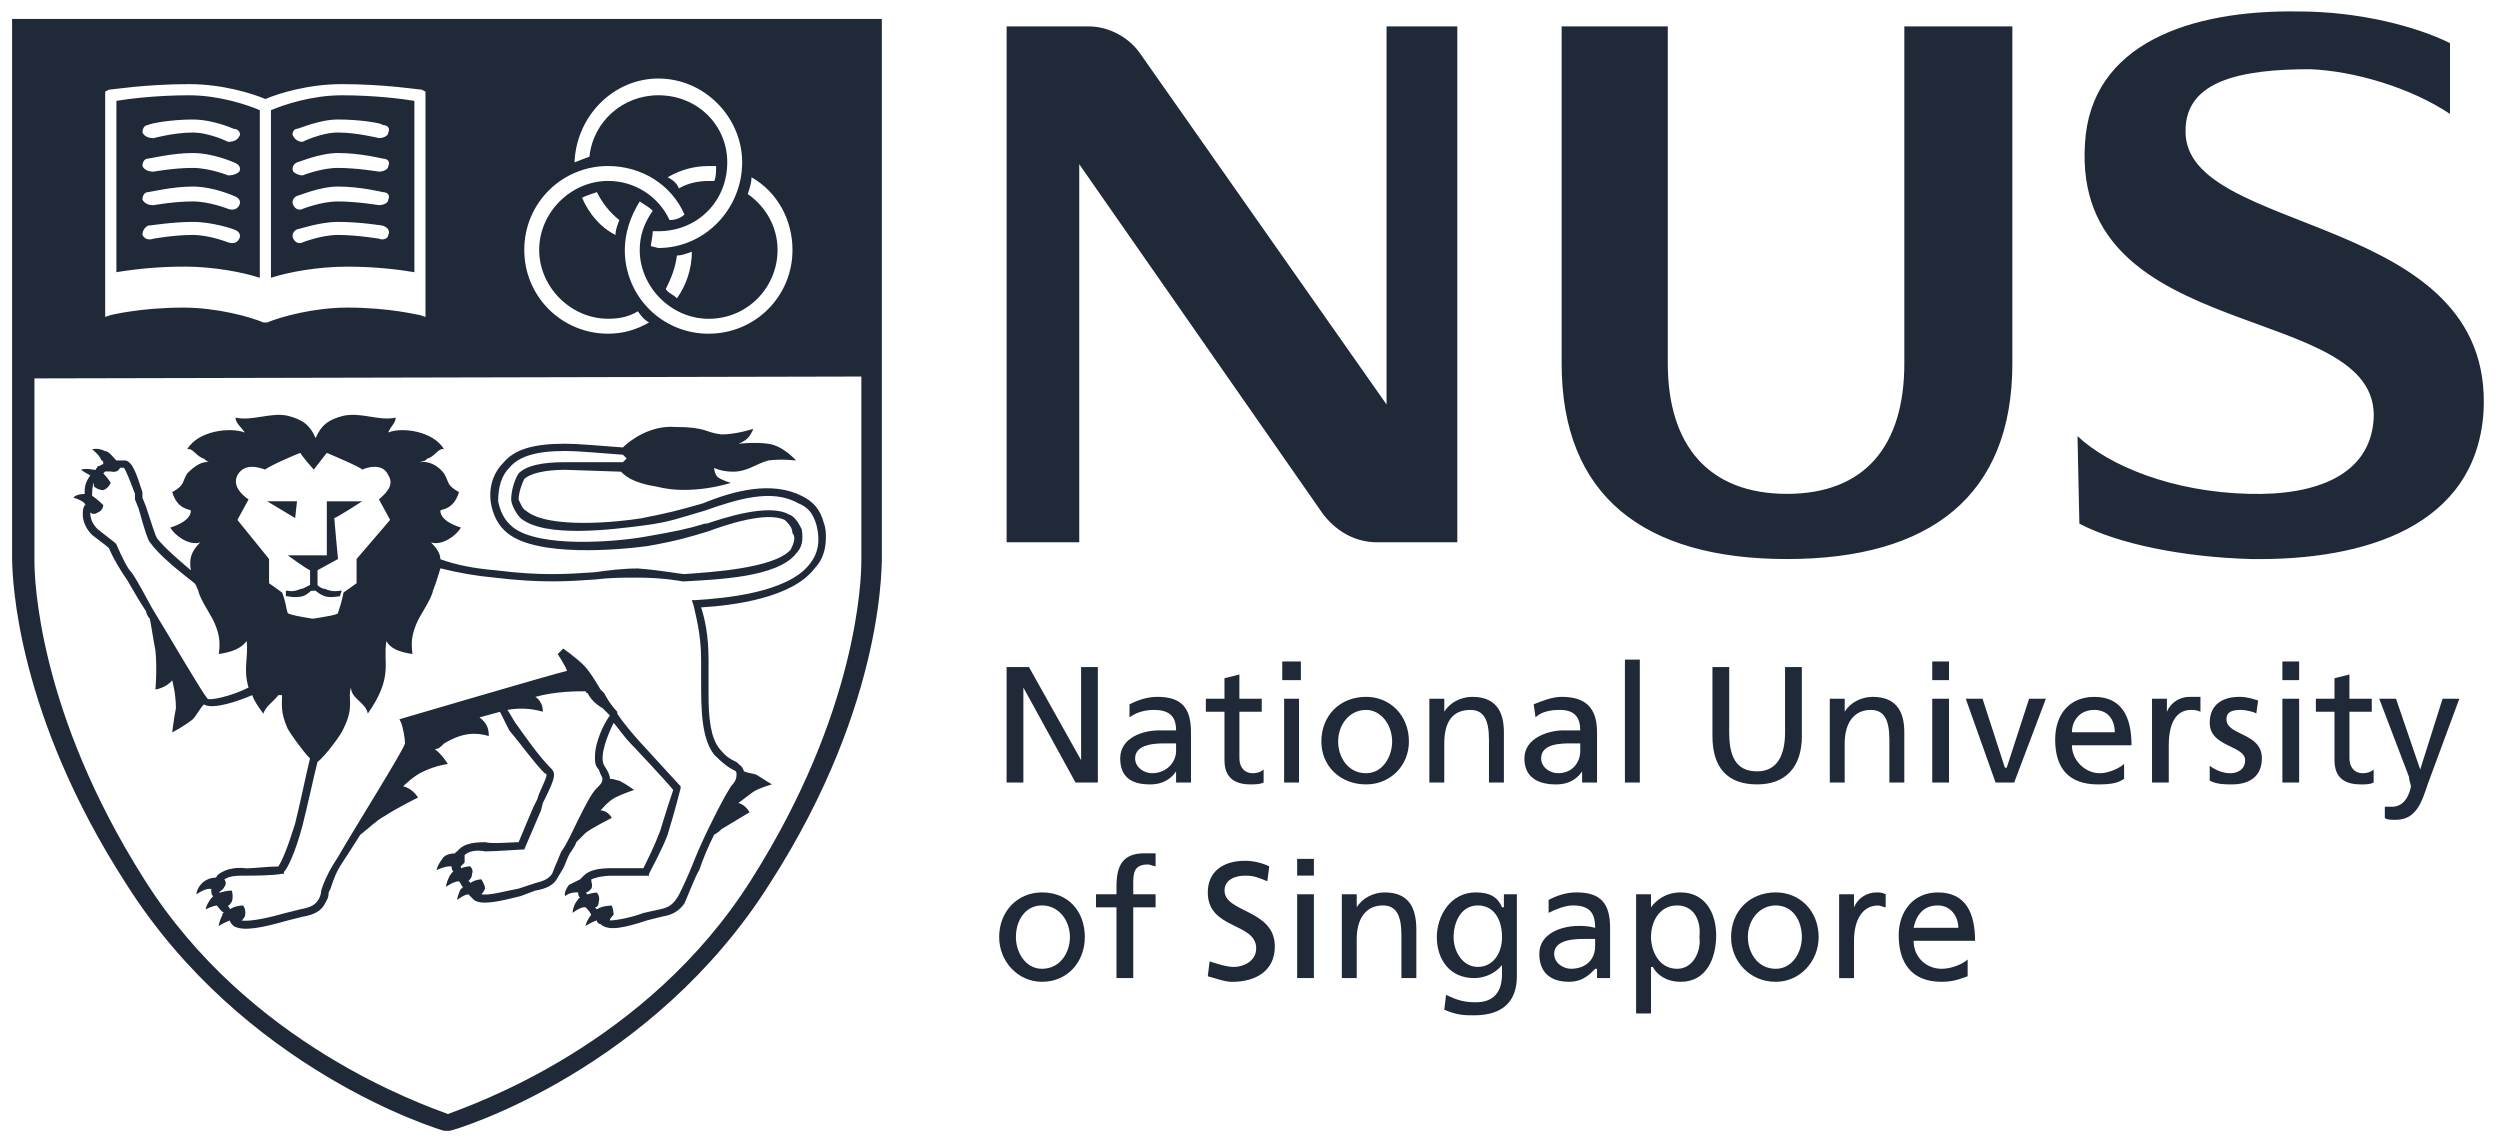
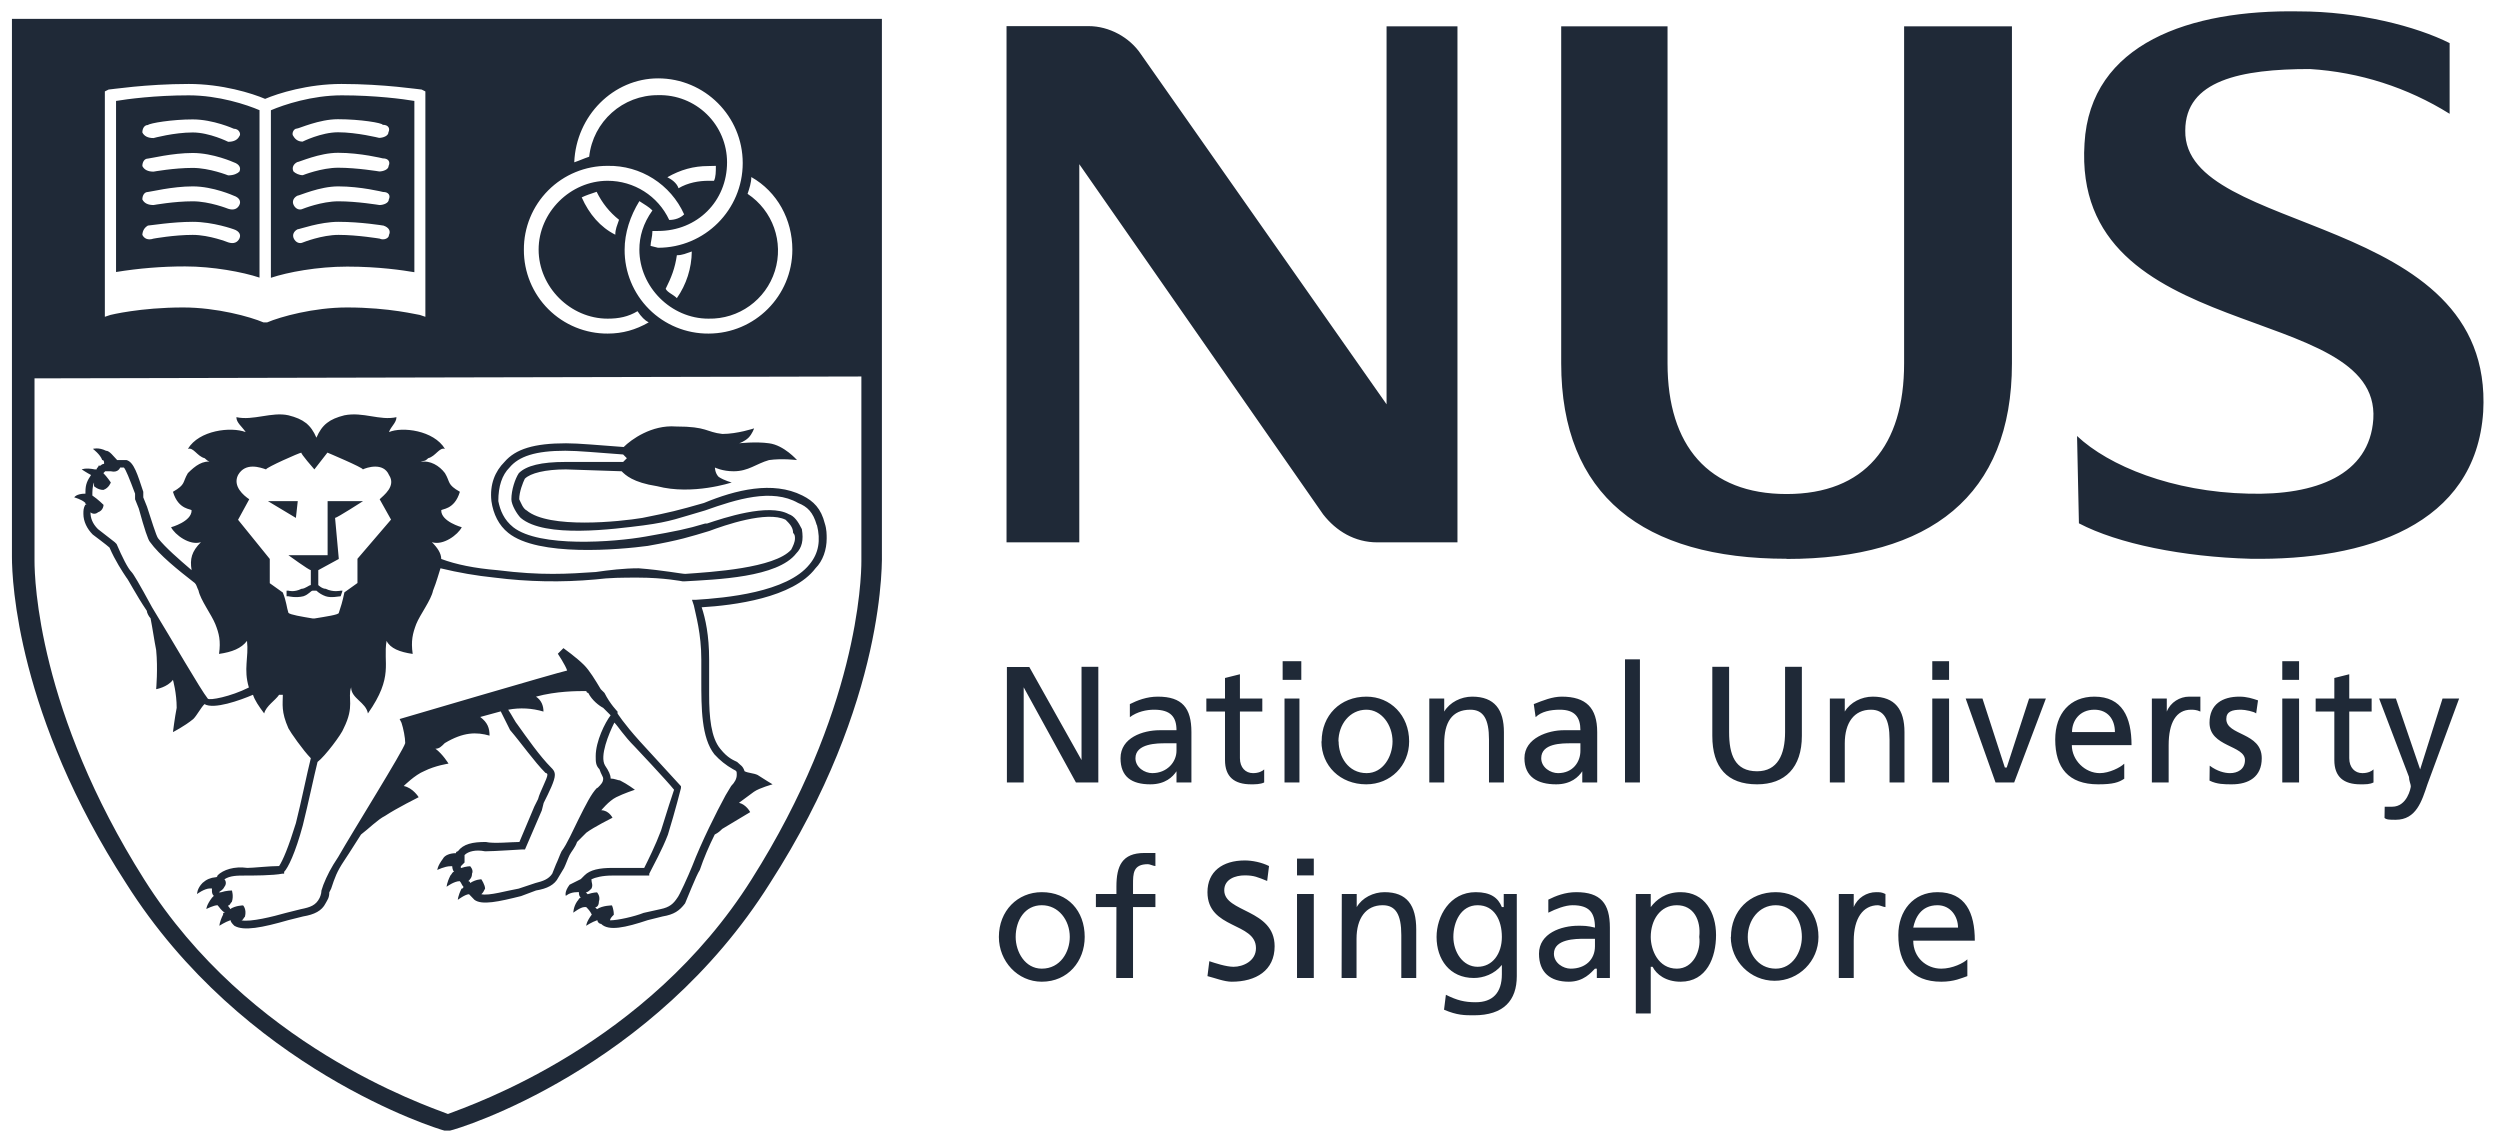
- <svg xmlns="http://www.w3.org/2000/svg" height="61" viewBox="0 0 134 61" width="134">
-   <path d="m402.846 449.783v10.182.1c0 .998.199 8.085 5.889 17.07 5.591 8.886 14.974 12.079 16.272 12.578 1.297-.5 10.68-3.693 16.271-12.578 5.69-8.985 5.89-16.072 5.89-17.07v-10.082.199l-44.323.1zm45.42 9.782c0 .299.299 7.987-5.989 17.77-6.29 9.982-16.671 13.176-17.17 13.276h-.299c-.4-.1-10.781-3.295-17.07-13.276-5.79-8.985-6.09-16.172-6.09-17.471v-28.85h46.619zm-24.657-24.757c-.1 0-1.996-.299-4.292-.299-1.797 0-3.394.499-4.093.799-.699-.299-2.296-.799-4.093-.799-2.296 0-4.193.299-4.293.299l-.2.1v12.079l.299-.1s1.597-.4 3.893-.4c1.797 0 3.594.499 4.292.798h.2c.699-.299 2.496-.798 4.292-.798 2.296 0 3.794.4 3.893.4l.299.1v-12.079zm13.677 8.884c-.1.699-.3 1.198-.599 1.797.1.2.399.299.599.499.516-.73.795-1.602.799-2.496-.3.1-.5.2-.799.2zm-.999-9.483c-2.396 0-4.392 1.996-4.493 4.491.299-.1.5-.2.799-.299.2-1.897 1.796-3.295 3.694-3.295 2.096 0 3.694 1.598 3.694 3.594 0 2.096-1.597 3.694-3.694 3.694h-.299c0 .3-.1.599-.1.799l.4.1c2.495 0 4.492-2.096 4.492-4.592 0-2.396-1.996-4.492-4.492-4.492zm2.696 4.692c-.798 0-1.498.199-2.195.599.199.1.499.299.599.599.499-.299 1.098-.399 1.597-.399h.299c.1-.201.1-.5.1-.799zm-5.39 8.984c.798 0 1.498-.2 2.197-.601-.2-.099-.4-.299-.599-.599-.499.3-.999.4-1.597.4-1.997 0-3.694-1.697-3.694-3.694 0-1.996 1.697-3.693 3.694-3.693 1.413-.004 2.699.815 3.294 2.096.3 0 .599-.1.799-.299-.7-1.597-2.296-2.595-4.093-2.595-1.193-.005-2.338.467-3.182 1.31-.843.843-1.315 1.989-1.31 3.182-.005 1.193.467 2.338 1.31 3.182.843.844 1.989 1.315 3.182 1.311zm-.599-7.587c-.299.1-.599.2-.799.3.4.898.998 1.597 1.797 1.996 0-.3.1-.5.2-.799-.504-.405-.913-.916-1.198-1.497zm5.99 7.587c1.193.005 2.339-.467 3.182-1.31s1.316-1.989 1.311-3.182c0-1.597-.799-3.094-2.197-3.893 0 .299-.1.599-.2.899.998.7 1.597 1.797 1.597 2.995 0 1.997-1.597 3.694-3.694 3.694-1.997 0-3.694-1.697-3.694-3.694 0-.699.2-1.398.699-2.096-.2-.2-.4-.299-.699-.499-.5.799-.799 1.698-.799 2.595-.005 1.193.467 2.338 1.31 3.182.843.844 1.989 1.315 3.182 1.311zm-24.058-11.979v8.984c-.899-.299-2.496-.599-3.993-.599-1.237-.004-2.473.096-3.694.299v-9.184c.599-.1 2.096-.299 3.893-.299 1.597 0 3.094.5 3.793.799zm4.392-.799c1.797 0 3.294.2 3.893.3v9.184c-.599-.1-1.897-.299-3.594-.299-1.597 0-3.195.299-4.093.599v-8.984c.7-.299 2.197-.799 3.794-.799zm-10.383 1.597c-.2 0-.299.2-.299.4.1.2.299.299.599.299 0 0 1.098-.299 2.096-.299.899 0 1.897.499 1.897.499.299 0 .5-.1.599-.299.1-.1 0-.399-.299-.399 0 0-1.098-.499-2.197-.499-1.097-.001-2.295.199-2.395.299zm0 1.797c-.2 0-.299.2-.299.4.1.2.299.299.599.299 0 0 1.098-.2 2.096-.2.899 0 1.897.4 1.897.4.299 0 .5-.1.599-.2.1-.2 0-.4-.299-.499 0 0-1.098-.499-2.197-.499-1.097-.001-2.295.299-2.395.299zm0 1.797c-.2 0-.299.2-.299.4.1.2.299.299.599.299 0 0 1.098-.2 2.096-.2.899 0 1.897.4 1.897.4.299.1.5 0 .599-.2.1-.2 0-.4-.299-.499 0 0-1.098-.499-2.197-.499-1.097 0-2.295.299-2.395.299zm0 1.796c-.187.095-.303.289-.299.499.1.2.299.299.599.2 0 0 1.098-.2 2.096-.2.899 0 1.897.4 1.897.4.299.1.5 0 .599-.2.1-.2 0-.4-.299-.5 0 0-1.098-.399-2.197-.399-1.097.001-2.295.2-2.395.2zm12.578-5.39c0-.1-1.198-.299-2.396-.299-.999 0-2.096.499-2.197.499-.2 0-.3.299-.2.399.095.187.289.303.499.299 0 0 .998-.499 1.897-.499.999 0 2.197.299 2.197.299.2 0 .499-.1.499-.299.1-.2 0-.4-.299-.4zm0 1.797s-1.198-.3-2.396-.299c-.999 0-2.096.499-2.197.499-.2.099-.3.299-.2.499.1.1.299.2.499.2 0 0 .998-.4 1.897-.4.999 0 2.197.2 2.197.2.2 0 .499-.1.499-.299.1-.2 0-.4-.299-.4zm0 1.797s-1.198-.299-2.396-.299c-.999 0-2.096.499-2.197.499-.2.1-.3.299-.2.499.1.2.299.299.499.2 0 0 .998-.4 1.897-.4.999 0 2.197.2 2.197.2.2 0 .499-.1.499-.299.1-.2 0-.4-.299-.4zm0 1.796s-1.198-.199-2.396-.2c-.999 0-2.096.399-2.197.399-.2.1-.3.3-.2.5.1.2.299.299.499.2 0 0 .998-.4 1.897-.4.999 0 2.197.2 2.197.2.2.099.499 0 .499-.2.1-.2 0-.4-.299-.499zm23.659 15.972c.1.3.1.599.094.797 0 .599-.2 1.198-.599 1.597-1.198 1.597-4.392 1.996-6.089 2.096.2.599.4 1.497.4 2.796v1.897c0 1.199.1 2.297.599 2.896.4.499.699.598.899.698.2.201.3.201.4.499.2.1.499.1.699.201.3.199.799.499.799.499s-.699.198-.998.399l-.799.599c.4.1.599.499.599.499l-1.497.898c-.1.1-.2.2-.4.3-.299.598-.599 1.297-.799 1.897-.2.299-.699 1.597-.798 1.796-.299.401-.599.599-1.198.7l-.799.201c-1.198.4-2.096.598-2.496.199-.1 0-.2-.1-.2-.199-.299.098-.599.298-.599.298s0-.201.299-.599c-.1-.198-.2-.298-.299-.399h-.1c-.2 0-.599.298-.599.298s0-.299.2-.598c.1-.1.1-.201.2-.201-.099-.1-.099-.2-.099-.298h-.1c-.4 0-.599.199-.599.199s-.1-.199.2-.599c.2-.098.399-.198.599-.298l.2-.201c.299-.298.798-.399 1.497-.399h1.697c.2-.399.599-1.198.899-1.996.3-.998.599-1.897.699-2.197-.4-.499-2.096-2.295-2.096-2.295-.599-.599-.899-1.098-1.098-1.299-.299.599-.798 1.798-.499 2.297.2.299.299.499.299.698.2 0 .4.1.499.1.4.201.799.499.799.499s-.599.2-.998.399c-.4.201-.799.7-.799.7.399 0 .599.399.599.399s-.998.5-1.398.8l-.499.499c-.1.299-.3.499-.4.698-.1.201-.2.499-.299.7l-.299.499c-.2.4-.599.599-1.198.7l-.799.298c-1.199.301-2.096.499-2.496.201l-.299-.3c-.199 0-.599.3-.599.3s0-.201.2-.599c.099 0 .099-.1.099-.1-.1-.099-.1-.198-.2-.298-.299 0-.699.298-.699.298s0-.199.2-.599c.1-.099.1-.199.2-.199-.1-.1-.1-.3-.1-.3h-.1c-.299 0-.699.201-.699.201s0-.201.299-.599c.1-.2.4-.298.699-.298 0-.1.1-.1.1-.1.299-.399.798-.499 1.497-.499.4.1 1.398 0 1.797 0 .201-.5.799-1.898.799-1.898l.2-.399c.1-.4.499-1.098.499-1.297 0-.1-.1-.1-.1-.1-.599-.599-1.298-1.597-1.897-2.297l-.499-.998c-.4.1-.699.2-1.098.3.4.298.499.599.499.998-.699-.201-1.398-.201-2.396.399-.2.2-.299.3-.499.3.4.299.699.798.699.798s-.7.1-1.298.399c-.499.201-1.098.8-1.098.8.5.099.799.598.799.598s-1.199.599-1.797 1c-.4.198-.899.698-1.298.998-.499.798-.899 1.398-.899 1.398-.4.599-.499.898-.699 1.497l-.099.201c0 .299-.1.399-.2.598-.2.401-.599.599-1.198.7l-.799.201c-1.398.399-2.396.597-2.895.298-.1-.1-.2-.2-.2-.298-.299.098-.599.298-.599.298s0-.201.2-.599c0-.1 0-.1.1-.1-.199-.099-.299-.298-.399-.399-.2 0-.599.201-.599.201s0-.201.299-.599l.1-.1c-.1-.1-.1-.198-.1-.298v-.1h-.1c-.299 0-.699.298-.699.298s0-.299.299-.598c.189-.182.437-.288.699-.3.1 0 .1-.1.1-.1.299-.298.899-.499 1.597-.399.299 0 1.198-.1 1.697-.1.2-.299.499-.998.899-2.295.3-1.199.599-2.696.799-3.494-.399-.4-1.098-1.398-1.198-1.597-.399-.9-.299-1.299-.299-1.798h-.2c-.2.3-.699.599-.799.998-.299-.399-.499-.698-.599-.998-.699.3-2.096.799-2.595.499-.199.201-.399.599-.599.8-.499.4-1.098.698-1.098.698s.1-.798.2-1.297c0-.799-.2-1.497-.2-1.497-.299.399-.898.499-.898.499s.099-1.098 0-2.096c-.1-.499-.2-1.199-.299-1.698-.1-.1-.2-.298-.2-.399-.599-.899-.999-1.698-1.098-1.798-.2-.298-.599-.898-.899-1.597-.1-.099-.899-.699-.899-.699-.299-.299-.499-.699-.499-1.098 0-.2 0-.299.1-.499h.1c-.1 0-.1-.1-.1-.1-.2-.2-.599-.299-.599-.299s.1-.2.599-.2v-.1c0-.4.1-.599.299-.899-.2-.1-.499-.299-.499-.299s.2-.1.699 0h.1c0-.1.1-.1.1-.2h.1s.1-.1.201-.1c0-.1 0-.2-.1-.2-.1-.3-.499-.599-.499-.599s.3-.1.699.1c.2 0 .4.299.599.5h.499c.4.1.599.798.899 1.697v.299l.2.499c.2.599.499 1.597.599 1.697.4.499 1.098 1.098 1.797 1.697-.1-.599 0-.998.499-1.497-.599.2-1.398-.4-1.597-.798 0 0 1.098-.299 1.098-.899 0-.1-.7 0-.999-.998.7-.4.5-.499.799-.998.4-.4.799-.699 1.298-.599-.1 0-.2 0-.4-.2-.4-.1-.599-.599-.899-.499.599-.999 2.295-1.198 3.094-.899-.2-.3-.499-.5-.499-.799.899.2 1.897-.299 2.795-.1.799.2 1.199.499 1.498 1.198.299-.699.698-.998 1.497-1.198.998-.2 1.897.299 2.795.1 0 .3-.299.5-.4.799.699-.299 2.396-.1 2.995.899-.299-.1-.499.399-.899.499-.2.2-.2.1-.4.2.5-.1.999.2 1.298.599.3.499.1.599.799.998-.3.998-.999.899-.999.998 0 .599 1.098.899 1.098.899-.2.399-.998.998-1.597.798.299.3.499.599.499.899.799.299 1.798.498 2.996.599 2.396.301 3.794.201 5.291.1.699-.1 1.497-.201 2.296-.201 1.298.1 2.296.3 2.496.3 1.398-.1 4.792-.3 5.69-1.298.1-.199.2-.399.2-.599 0-.1 0-.2-.099-.299 0-.299-.2-.499-.4-.699-.999-.499-3.294.3-4.093.599-.999.3-1.598.5-3.295.799-1.497.2-5.889.599-7.487-.699-.5-.399-.799-.998-.899-1.697-.1-.899.2-1.597.699-2.096.599-.699 1.597-.998 3.294-.998.699 0 1.697.1 3.094.2.4-.4 1.497-1.198 2.795-1.098 1.697 0 1.597.3 2.496.4.798 0 1.697-.299 1.697-.299s-.1.299-.299.499c-.2.2-.499.299-.499.299s.899-.1 1.597 0c.798.099 1.497.899 1.497.899s-.798-.1-1.497 0c-.699.199-1.098.599-1.897.599-.599 0-.998-.2-.998-.2s0 .299.2.499c.299.2.699.299.699.299s-2.096.699-3.993.2c-1.299-.2-1.698-.599-1.897-.798l-2.995-.1c-1.098 0-1.897.2-2.196.499-.1.2-.299.699-.299 1.098.1.199.2.499.4.599 1.198.998 4.992.599 6.189.4 1.498-.299 1.897-.4 3.295-.799 1.697-.699 3.694-1.198 5.291-.4.599.299.998.699 1.198 1.497zm-23.859-1.297c.2-.2.899-.699.499-1.298-.299-.699-1.198-.4-1.398-.299 0-.1-1.897-.899-1.897-.899l-.699.899s-.799-.899-.699-.899c-.1 0-1.897.799-1.897.899-.299-.1-1.098-.4-1.497.299-.299.599.299 1.098.599 1.298l-.599 1.098 1.697 2.096v1.298l.699.499c.2.499.2.798.299 1.098.1.099.699.199 1.298.298h.1c.599-.1 1.297-.201 1.297-.298.1-.3.2-.599.299-1.098l.699-.499v-1.298l1.797-2.096zm-5.99.1h1.597l-.1.899zm3.594.898c0 .1.2 2.197.2 2.197l-1.098.599v.8s.2.199.4.199c.4.201.798.1.798.1h.1l-.1.298c-.1 0-.499.1-.798 0-.185-.063-.355-.165-.499-.298h-.2c-.1 0-.2.201-.499.298-.4.1-.799 0-.799 0h-.1v-.298h.1s.299.1.699-.1c.2 0 .4-.199.499-.199v-.8c-.1 0-1.198-.798-1.198-.798h2.096v-2.895h1.897c0 .001-1.398.899-1.497.899zm14.075 14.475c.2-.199.299-.298.299-.499 0-.099-.1-.199-.2-.499-.2-.199-.2-.399-.2-.698 0-.8.499-1.798.799-2.197-.099-.1-.199-.2-.299-.298l-.099-.1c-.2-.1-.599-.399-.799-.8 0 0-.1 0-.1-.099-.499 0-1.597 0-2.696.298.299.201.4.499.4.798-.616-.179-1.265-.213-1.897-.099.2.298.4.698.499.798.499.7 1.198 1.698 1.797 2.297.1.099.2.199.2.399 0 .298-.299.898-.599 1.497l-.1.399-.899 2.096h-.1c-.1 0-1.498.1-1.997.1-.499-.1-.899 0-1.098.199v.4c-.1.099-.2.199-.2.199v.1c.299-.1.499-.1.499-.1s.2.201.099.4c0 .199-.099.298-.2.399 0 0 .1 0 .1.1.299-.201.599-.201.599-.201s.2.298.2.499c-.099.201-.099.201-.2.298.399.1 1.398-.199 1.996-.298l.899-.298c.4-.1.699-.201.899-.499l.2-.501c.1-.199.2-.499.299-.698.299-.399.599-1.098.899-1.698.399-.798.699-1.397.998-1.697zm-18.767-7.885c-.299.399-.799.599-1.498.698.1-.698 0-1.097-.2-1.596-.2-.501-.798-1.299-.898-1.798-.1-.201-.1-.298-.2-.399-.899-.7-1.897-1.498-2.396-2.197-.1-.1-.299-.699-.599-1.797l-.2-.499v-.299c-.299-.798-.499-1.297-.599-1.398h-.2s-.1.299-.499.2h-.3l-.1.1c.2.2.399.499.399.499s-.099.299-.399.4c-.299 0-.5-.2-.5-.2v-.2c-.1.2-.1.499-.1.699.299.2.599.499.599.499s0 .299-.299.4c-.115.1-.285.1-.4 0 0 .299.1.599.4.898l.898.699.1.1c.299.699.599 1.297.799 1.498.1.1.399.599 1.098 1.897 1.098 1.798 2.595 4.393 2.995 4.892.099.1 1.198-.1 2.197-.599-.301-.998-.002-1.597-.101-2.495zm30.546-6.19c-.2-.699-.499-.998-.998-1.198-1.398-.799-3.295-.2-4.992.4-1.398.4-1.797.599-3.294.799-1.597.2-5.291.699-6.589-.4-.2-.2-.499-.699-.499-.998 0-.499.2-1.098.4-1.398.4-.4 1.198-.599 2.496-.599h3.094l.2-.2-.2-.2c-1.398-.1-2.396-.2-3.094-.2-1.597 0-2.496.299-2.995.899-.4.4-.599.998-.599 1.797.1.499.299.998.799 1.398 1.398 1.098 5.39.798 7.088.499 1.697-.299 2.196-.4 3.194-.7h.1c.899-.299 3.294-1.098 4.392-.499.299.1.499.4.699.799.1.599 0 .999-.299 1.298-.998 1.297-4.292 1.398-5.99 1.498h-.1s-.999-.201-2.396-.201c-.799 0-1.497 0-2.296.1-1.398.1-2.895.201-5.39-.1-.977-.091-1.945-.258-2.895-.499-.1.3-.2.7-.399 1.199-.1.499-.699 1.297-.899 1.798-.2.499-.299.898-.2 1.596-.699-.099-1.198-.298-1.398-.698-.2 1.197.4 1.897-.998 3.893-.1-.599-.899-.798-.899-1.398-.2.599.2.998-.4 2.197-.1.298-.998 1.497-1.398 1.796-.2.8-.499 2.197-.799 3.395-.4 1.497-.799 2.295-.998 2.496v.1h-.1c-.499.099-1.597.099-1.996.099s-.799 0-1.098.201c.1.114.1.285 0 .399-.1.201-.2.201-.299.3h.1c.299-.1.599-.1.599-.1s.1.298 0 .599c-.1.099-.1.199-.2.199 0 .1.099.1.099.201.299-.201.699-.201.699-.201s.2.201.1.599c-.1.1-.1.201-.2.201.499.099 1.697-.201 2.396-.4l.799-.199c.499-.1.799-.201.998-.599 0 0 .1-.201.1-.399l.1-.3c.2-.499.399-.898.798-1.497.799-1.398 3.494-5.69 3.594-6.089 0-.298-.1-.798-.2-1.098l-.1-.199s8.485-2.497 8.984-2.595c-.1-.3-.499-.899-.499-.899l.299-.298s.699.499 1.098.898c.299.3.599.8.899 1.299l.2.199c.299.599.699.998.699.998v.1s.299.499 1.198 1.497l2.196 2.397v.099s-.299 1.199-.699 2.497c-.299.798-.799 1.696-.998 2.096v.099h-1.997c-.499 0-.899.1-1.098.201 0 .201.1.298 0 .499-.1.1-.2.201-.299.201l.1.099c.299-.099.499-.099.499-.099s.2.199.1.499c0 .199-.1.298-.2.298l.1.1c.299-.201.799-.201.799-.201s.099.201.099.499c-.099.1-.2.201-.2.3.4 0 1.298-.201 1.797-.4l.899-.199c.499-.1.699-.3.899-.599.1-.1.599-1.199.799-1.698.499-1.297 1.298-2.895 1.797-3.792l.299-.499c.2-.201.299-.4.299-.599 0-.201 0-.201-.2-.3-.2-.099-.499-.298-.998-.798-.699-.898-.699-2.496-.699-3.993v-1.098c0-1.398-.299-2.397-.4-2.896l-.1-.298h.2c1.597-.1 4.891-.399 6.09-1.897.5-.601.599-1.3.4-2.099zm10.183 7.587h1.198l2.795 4.991v-4.991h.898v6.189h-1.197l-2.795-5.091v5.091h-.899zm9.084 4.492v-.4h-.599c-.4 0-1.597 0-1.597.8 0 .5.499.798.899.798.799 0 1.298-.599 1.298-1.199zm-2.496-1.796v-.7c.4-.198.899-.399 1.498-.399 1.298 0 1.797.599 1.797 1.897v2.696h-.799v-.599c-.2.301-.599.7-1.398.7-.998 0-1.597-.4-1.597-1.398 0-1.098 1.198-1.499 2.096-1.499h.899c0-.698-.299-1.097-1.198-1.097-.4 0-.899.099-1.298.399zm7.088-.3h-1.198v2.497c0 .499.299.798.699.798.299 0 .5-.1.599-.201v.7c-.201.1-.5.1-.7.1-.899 0-1.398-.399-1.398-1.299v-2.595h-.999v-.698h.999v-1.098l.799-.201v1.299h1.198zm1.199 3.794v-4.492h.798v4.492zm-.1-5.49v-.998h.998v.998zm2.995 3.293c0 .8.499 1.698 1.497 1.698.899 0 1.398-.898 1.398-1.698 0-.898-.599-1.696-1.398-1.696-.898 0-1.497.798-1.497 1.696zm-.899 0c0-1.397.999-2.396 2.396-2.396 1.297 0 2.297.998 2.297 2.396 0 1.299-1 2.297-2.297 2.297-1.398 0-2.396-.998-2.396-2.297zm5.789-2.295h.8v.698c.298-.499.898-.798 1.497-.798 1.199 0 1.698.7 1.698 1.897v2.696h-.8v-2.297c0-1.097-.298-1.596-.998-1.596-.998 0-1.398.698-1.398 1.796v2.096h-.8v-4.492zm8.087 2.794v-.4h-.499c-.499 0-1.597 0-1.597.8 0 .5.499.798.898.798.798 0 1.199-.599 1.199-1.199zm-2.397-1.796-.097-.7c.499-.198.998-.399 1.497-.399 1.297 0 1.897.599 1.897 1.897v2.696h-.8v-.599c-.199.301-.598.7-1.398.7-.998 0-1.696-.4-1.696-1.398 0-1.098 1.297-1.499 2.095-1.499h.899c0-.698-.3-1.097-1.098-1.097-.499 0-.999.099-1.299.399zm4.792-3.094h.798v6.588h-.798zm9.484 4.093c0 1.698-.899 2.595-2.397 2.595-1.597 0-2.396-.898-2.396-2.595v-3.694h.898v3.494c0 1.199.3 2.096 1.497 2.096 1.098 0 1.497-.898 1.497-2.096v-3.494h.899v3.694zm1.498-1.997h.798v.698c.3-.499.898-.798 1.497-.798 1.199 0 1.698.7 1.698 1.897v2.696h-.8v-2.297c0-1.097-.298-1.596-.998-1.596-.898 0-1.398.698-1.398 1.796v2.096h-.798v-4.492zm5.49 0h.898v4.492h-.898zm0-1.996h.898v.998h-.898zm4.392 6.488h-.998l-1.597-4.492h.899l1.197 3.694h.1l1.199-3.694h.898zm3.095-2.696h2.297c0-.698-.399-1.197-1.098-1.197-.798 0-1.199.598-1.199 1.197zm2.796 1.698h.001v.799c-.299.2-.599.3-1.398.3-1.597 0-2.297-.899-2.297-2.397 0-1.398.799-2.295 2.096-2.295 1.497 0 1.996 1.098 1.996 2.595h-3.195c0 .798.699 1.497 1.497 1.497.499 0 1.098-.298 1.299-.499zm1.497-3.494h.798v.698c.201-.499.7-.798 1.199-.798h.599v.798c-.201-.099-.399-.099-.499-.099-.798 0-1.199.698-1.199 1.897v1.996h-.898v-4.492zm3.094 3.594c.399.298.8.399 1.098.399.399 0 .798-.201.798-.7 0-.798-1.897-.698-1.897-1.996 0-.998.7-1.398 1.597-1.398.399 0 .7.1.998.201l-.1.698c-.1-.1-.599-.199-.798-.199-.499 0-.8.099-.8.499 0 .898 1.898.698 1.898 2.096 0 .998-.7 1.398-1.597 1.398-.399 0-.8 0-1.199-.201v-.798zm3.894-3.594h.898v4.492h-.898zm0-1.996h.898v.998h-.898zm4.791 2.694h-1.197v2.497c0 .499.298.798.698.798.3 0 .499-.1.599-.201v.7c-.201.1-.399.1-.7.1-.898 0-1.398-.399-1.398-1.299v-2.595h-.998v-.698h.998v-1.098l.8-.201v1.299h1.197zm.7 5.091h.399c.8 0 .998-.998.998-1.097 0-.1-.1-.3-.1-.499l-1.597-4.193h.899l1.297 3.792 1.199-3.792h.898l-1.698 4.592c-.298.898-.598 1.897-1.696 1.897-.3 0-.499 0-.599-.1v-.6zm-73.374 6.988c0 .798.499 1.698 1.398 1.698.998 0 1.497-.899 1.497-1.698 0-.898-.599-1.698-1.497-1.698-.899 0-1.398.8-1.398 1.698zm-.898 0c0-1.397.998-2.395 2.296-2.396 1.398 0 2.296.998 2.296 2.396 0 1.297-.899 2.396-2.296 2.396-1.298 0-2.296-1.098-2.296-2.396zm6.289-1.597h-1.098v-.7h1.098v-.399c0-1.098.299-1.796 1.497-1.796h.599v.698c-.1 0-.299-.1-.399-.1-.799 0-.799.501-.799 1.098v.499h1.198v.7h-1.198v3.794h-.899v-3.794zm8.086-1.397c-.499-.201-.698-.3-1.197-.3-.499 0-1.098.201-1.098.8 0 1.197 2.696.998 2.696 2.995 0 1.297-1 1.897-2.297 1.897-.399 0-.898-.199-1.297-.298l.099-.8c.299.1.899.3 1.298.3.499 0 1.198-.3 1.198-.998 0-1.398-2.595-.998-2.595-2.995 0-1.098.798-1.698 1.997-1.698.399 0 .899.1 1.297.298zm1.597.697h.898v4.493h-.898zm0-1.896h.898v.898h-.898zm2.396 1.896h.798v.7c.298-.499.898-.798 1.497-.798 1.199 0 1.698.698 1.698 1.996v2.595h-.8v-2.297c0-1.098-.298-1.597-.998-1.597-.898 0-1.398.7-1.398 1.798v2.096h-.798v-4.493zm7.287 3.894c.799 0 1.299-.7 1.299-1.597 0-.898-.4-1.698-1.299-1.698-.899 0-1.297.898-1.297 1.698 0 .798.499 1.597 1.297 1.597zm2.096-3.894h-.002v4.393c0 1.297-.698 2.096-2.295 2.096-.499 0-.899 0-1.597-.3l.1-.798c.598.298.998.399 1.597.399.899 0 1.398-.499 1.398-1.497v-.499c-.399.499-.998.7-1.497.7-1.298 0-1.996-.998-1.996-2.197 0-1.098.698-2.396 2.096-2.396.798 0 1.197.299 1.398.798h.1v-.7zm4.193 2.796v-.4h-.599c-.399 0-1.597 0-1.597.798 0 .5.499.8.899.8.798 0 1.297-.499 1.297-1.199zm-2.495-1.797h.002v-.7c.399-.2.898-.399 1.497-.399 1.299 0 1.798.598 1.798 1.897v2.696h-.7v-.499h-.1c-.199.199-.599.698-1.398.698-.998 0-1.597-.499-1.597-1.497 0-1.098 1.199-1.497 2.096-1.497.298 0 .499 0 .898.1 0-.8-.299-1.199-1.199-1.199-.4 0-.899.2-1.297.399zm8.085 1.298c.1-.898-.298-1.698-1.197-1.698-.899 0-1.398.8-1.398 1.698 0 .7.4 1.698 1.398 1.698.899 0 1.297-.998 1.197-1.698zm-3.394 4.093v-6.39h.798v.7c.3-.4.799-.798 1.597-.798 1.299 0 1.897 1.097 1.897 2.295 0 1.199-.499 2.496-1.897 2.496-.798 0-1.297-.4-1.497-.798h-.1v2.496zm5.99-4.093c0 .798.499 1.698 1.497 1.698.899 0 1.398-.899 1.398-1.698 0-.898-.499-1.698-1.398-1.698-.898 0-1.497.8-1.497 1.698zm-.899 0c0-1.397.998-2.395 2.396-2.396 1.299 0 2.297.998 2.297 2.396 0 1.297-.998 2.396-2.297 2.396-1.398 0-2.396-1.098-2.396-2.396zm5.791-2.297h.798v.7c.201-.499.7-.798 1.199-.798.199 0 .298 0 .499.099v.7c-.1 0-.3-.1-.399-.1-.8 0-1.299.7-1.299 1.897v1.998h-.798zm3.993 1.798h2.396c0-.599-.399-1.199-1.098-1.199-.899 0-1.197.7-1.297 1.199zm2.895 1.698h.001v.899c-.299.1-.698.298-1.398.298-1.597 0-2.297-.999-2.297-2.496 0-1.297.799-2.295 2.096-2.295 1.497 0 1.996 1.097 1.996 2.594h-3.293c0 .899.699 1.499 1.497 1.499.599 0 1.199-.3 1.398-.499zm5.89-28.052c1.696 1.597 5.091 2.995 9.184 3.094 3.594.1 6.488-.998 6.688-3.993.399-6.389-16.172-3.893-15.473-14.774.298-5.39 5.69-7.187 11.48-7.088 3.195 0 6.29.799 8.086 1.697v3.794c-2.096-1.398-5.091-2.296-7.487-2.396-3.694 0-6.688.599-6.688 3.294-.1 5.69 16.57 4.293 15.972 15.074-.4 6.09-6.29 7.986-12.479 7.886-3.594-.1-7.087-.799-9.184-1.897zm-15.573 6.589c-7.686 0-12.078-3.394-12.078-10.482v-18.068h5.69v18.068c0 4.393 2.195 6.988 6.388 6.988 4.193 0 6.29-2.595 6.29-6.988v-18.068h5.791v18.068c-.002 7.088-4.395 10.482-12.081 10.482zm-21.463-28.55h3.793v27.652h-4.291c-1.199 0-2.197-.599-2.896-1.498l-13.077-18.767v20.265h-3.893v-27.652h4.392c1.098 0 2.196.599 2.795 1.497l13.177 18.768z" fill="#1f2937" transform="translate(-401 -430)" />
+ <svg xmlns="http://www.w3.org/2000/svg" width="134" height="61" viewBox="0 0 134 61">
+   <path fill="#1f2937" d="M1.85 19.78v10.29c0 1 .2 8.08 5.88 17.07 5.6 8.88 14.98 12.07 16.28 12.57 1.3-.5 10.68-3.69 16.27-12.57 5.69-8.99 5.89-16.08 5.89-17.07V19.98v.2l-44.32.1zm45.42 9.79c0 .3.3 7.98-6 17.77C35 57.32 24.62 60.5 24.12 60.6h-.3c-.4-.1-10.78-3.3-17.07-13.27C.94 38.35.64 31.16.64 29.86V1.01h46.63zM22.6 4.8c-.1 0-2-.3-4.3-.3-1.79 0-3.39.5-4.09.8-.7-.3-2.3-.8-4.09-.8-2.3 0-4.2.3-4.3.3l-.2.1v12.08l.3-.1s1.6-.4 3.9-.4c1.8 0 3.6.5 4.3.8h.2c.7-.3 2.49-.8 4.28-.8 2.3 0 3.8.4 3.9.4l.3.1V4.9zm13.68 8.88c-.1.7-.3 1.2-.6 1.8.1.2.4.3.6.5.51-.73.79-1.6.8-2.5-.3.1-.5.2-.8.2m-1-9.48c-2.4 0-4.4 2-4.5 4.5.3-.1.5-.2.8-.3a3.7 3.7 0 0 1 3.7-3.3 3.6 3.6 0 0 1 3.69 3.6c0 2.09-1.6 3.68-3.7 3.68h-.3c0 .3-.1.6-.1.8l.4.1a4.54 4.54 0 0 0 0-9.08m2.7 4.7c-.8 0-1.5.2-2.2.6.2.1.5.29.6.59.5-.3 1.1-.4 1.6-.4h.3c.1-.2.1-.5.1-.8zm-5.4 8.98c.8 0 1.5-.2 2.2-.6q-.3-.15-.6-.6c-.5.3-1 .4-1.6.4-2 0-3.7-1.7-3.7-3.7s1.7-3.69 3.7-3.69c1.41 0 2.7.81 3.3 2.1.3 0 .6-.1.8-.3a4.4 4.4 0 0 0-4.1-2.6 4.47 4.47 0 0 0-4.49 4.5 4.47 4.47 0 0 0 4.5 4.49m-.6-7.6c-.3.1-.6.2-.8.3.4.9 1 1.6 1.8 2 0-.3.1-.5.2-.8q-.76-.6-1.2-1.5m6 7.6a4.5 4.5 0 0 0 4.49-4.5c0-1.6-.8-3.1-2.2-3.89 0 .3-.1.6-.2.9a3.65 3.65 0 0 1-2.1 6.69c-2 0-3.7-1.7-3.7-3.7 0-.7.2-1.4.7-2.1-.2-.2-.4-.3-.7-.5-.49.8-.79 1.7-.79 2.6a4.47 4.47 0 0 0 4.5 4.5M13.91 5.9v8.98c-.9-.3-2.5-.6-3.99-.6q-1.86 0-3.7.3V5.41c.6-.1 2.1-.3 3.9-.3 1.6 0 3.1.5 3.8.8m4.4-.8c1.8 0 3.3.2 3.89.3v9.18c-.6-.1-1.9-.3-3.6-.3-1.6 0-3.19.3-4.09.6V5.91c.7-.3 2.2-.8 3.8-.8M7.93 6.7c-.2 0-.3.2-.3.4q.15.3.6.3s1.1-.3 2.1-.3c.9 0 1.9.5 1.9.5q.45 0 .6-.3c.1-.1 0-.4-.3-.4 0 0-1.1-.5-2.2-.5s-2.3.2-2.4.3m0 1.8c-.2 0-.3.2-.3.4q.15.3.6.3s1.1-.2 2.1-.2c.9 0 1.9.4 1.9.4.3 0 .5-.1.6-.2.1-.2 0-.4-.3-.5 0 0-1.1-.5-2.2-.5s-2.3.3-2.4.3m0 1.79c-.2 0-.3.2-.3.4q.15.3.6.3s1.1-.2 2.1-.2c.9 0 1.9.4 1.9.4.3.1.5 0 .6-.2s0-.4-.3-.5c0 0-1.1-.5-2.2-.5s-2.3.3-2.4.3m0 1.8q-.28.16-.3.5c.1.2.3.3.6.2 0 0 1.1-.2 2.1-.2.9 0 1.9.4 1.9.4.3.1.5 0 .6-.2s0-.4-.3-.5c0 0-1.1-.4-2.2-.4s-2.3.2-2.4.2m12.58-5.4c0-.1-1.2-.3-2.4-.3-1 0-2.09.5-2.19.5-.2 0-.3.3-.2.4q.17.3.5.3s1-.5 1.9-.5c1 0 2.2.3 2.2.3.2 0 .5-.1.5-.3.1-.2 0-.4-.3-.4m0 1.8s-1.2-.3-2.4-.3c-1 0-2.09.5-2.19.5-.2.1-.3.3-.2.5.1.1.3.2.5.2 0 0 1-.4 1.9-.4 1 0 2.2.2 2.2.2.2 0 .5-.1.5-.3.1-.2 0-.4-.3-.4m0 1.8s-1.2-.3-2.4-.3c-1 0-2.09.5-2.19.5-.2.1-.3.3-.2.5s.3.3.5.2c0 0 1-.4 1.9-.4 1 0 2.2.2 2.2.2.2 0 .5-.1.5-.3.1-.2 0-.4-.3-.4m0 1.8s-1.2-.2-2.4-.2c-1 0-2.09.4-2.19.4-.2.1-.3.3-.2.5s.3.3.5.2c0 0 1-.4 1.9-.4 1 0 2.2.2 2.2.2.2.1.5 0 .5-.2.1-.2 0-.4-.3-.5m23.66 15.97c.1.3.1.6.1.8 0 .6-.2 1.2-.6 1.6-1.2 1.59-4.4 1.99-6.1 2.09.2.6.4 1.5.4 2.8v1.89c0 1.2.1 2.3.6 2.9.4.5.7.6.9.7.2.2.3.2.4.5.2.1.5.1.7.2.3.2.8.5.8.5s-.7.19-1 .4l-.8.59c.4.1.6.5.6.5l-1.5.9c-.1.1-.2.2-.4.3-.3.6-.6 1.3-.8 1.9-.2.3-.7 1.6-.79 1.79-.3.4-.6.6-1.2.7l-.8.2c-1.2.4-2.1.6-2.5.2-.1 0-.2-.1-.2-.2-.3.1-.6.3-.6.3s0-.2.3-.6c-.1-.2-.2-.3-.3-.4h-.1c-.2 0-.59.3-.59.3s0-.3.2-.6c.1-.1.1-.2.2-.2-.1-.1-.1-.2-.1-.3h-.1c-.4 0-.6.2-.6.2s-.1-.2.2-.6l.6-.3.2-.2c.3-.3.8-.4 1.5-.4h1.7c.2-.4.6-1.2.9-2 .3-.99.6-1.89.7-2.19-.4-.5-2.1-2.3-2.1-2.3-.6-.6-.9-1.1-1.1-1.3-.3.6-.8 1.8-.5 2.3.2.3.3.5.3.7.2 0 .4.1.5.1.4.2.8.5.8.5s-.6.2-1 .4-.8.7-.8.7c.4 0 .6.4.6.4s-1 .5-1.4.8l-.5.5c-.1.3-.3.5-.4.7s-.2.5-.3.7l-.3.5c-.2.4-.6.6-1.2.7l-.8.3c-1.2.3-2.1.5-2.5.2l-.29-.3c-.2 0-.6.3-.6.3s0-.2.2-.6c.1 0 .1-.1.1-.1-.1-.1-.1-.2-.2-.3-.3 0-.7.3-.7.3s0-.2.2-.6c.1-.1.1-.2.2-.2-.1-.1-.1-.3-.1-.3h-.1c-.3 0-.7.2-.7.2s0-.2.3-.6c.1-.2.4-.3.7-.3 0-.1.1-.1.1-.1.3-.4.8-.5 1.5-.5.4.1 1.4 0 1.8 0l.8-1.9.2-.4c.1-.4.5-1.1.5-1.3 0-.1-.1-.1-.1-.1-.6-.6-1.3-1.6-1.9-2.3l-.5-1-1.1.3c.4.3.5.6.5 1-.7-.2-1.4-.2-2.4.4-.2.2-.3.3-.5.3.4.3.7.8.7.8s-.7.1-1.3.4c-.5.2-1.1.8-1.1.8.5.1.8.6.8.6s-1.2.6-1.8 1c-.4.2-.89.7-1.29 1-.5.8-.9 1.4-.9 1.4-.4.6-.5.9-.7 1.5l-.1.2c0 .3-.1.4-.2.59-.2.4-.6.6-1.2.7l-.8.2c-1.39.4-2.39.6-2.89.3-.1-.1-.2-.2-.2-.3-.3.1-.6.3-.6.3s0-.2.2-.6c0-.1 0-.1.1-.1-.2-.1-.3-.3-.4-.4-.2 0-.6.2-.6.2s0-.2.3-.6l.1-.1c-.1-.1-.1-.2-.1-.3v-.1h-.1c-.3 0-.7.3-.7.3s0-.3.3-.6q.3-.27.7-.3c.1 0 .1-.1.1-.1.3-.3.9-.5 1.6-.4.3 0 1.2-.1 1.7-.1.2-.3.5-1 .9-2.3.3-1.19.6-2.69.8-3.48-.4-.4-1.1-1.4-1.2-1.6-.4-.9-.3-1.3-.3-1.8h-.2c-.2.3-.7.6-.8 1-.3-.4-.5-.7-.6-1-.7.3-2.1.8-2.6.5-.2.2-.4.6-.6.8-.49.4-1.09.7-1.09.7s.1-.8.2-1.3c0-.8-.2-1.5-.2-1.5-.3.4-.9.5-.9.5s.1-1.1 0-2.1c-.1-.5-.2-1.2-.3-1.7-.1-.1-.2-.3-.2-.4-.6-.89-1-1.69-1.1-1.79-.2-.3-.6-.9-.9-1.6-.1-.1-.9-.7-.9-.7-.3-.3-.5-.7-.5-1.1 0-.2 0-.3.1-.5h.1c-.1 0-.1-.1-.1-.1-.2-.19-.59-.29-.59-.29s.1-.2.6-.2v-.1c0-.4.1-.6.3-.9-.2-.1-.5-.3-.5-.3s.2-.1.7 0h.1c0-.1.1-.1.1-.2h.1s.1-.1.2-.1c0-.1 0-.2-.1-.2-.1-.3-.5-.6-.5-.6s.3-.1.7.1c.2 0 .4.3.6.5h.5c.4.1.6.8.9 1.7v.3l.2.5c.2.6.5 1.6.6 1.7.4.5 1.09 1.1 1.79 1.7-.1-.6 0-1 .5-1.5-.6.2-1.4-.4-1.6-.8 0 0 1.1-.3 1.1-.9 0-.1-.7 0-1-1 .7-.4.5-.5.8-1 .4-.4.8-.7 1.3-.6-.1 0-.2 0-.4-.2-.4-.1-.6-.6-.9-.5.6-1 2.3-1.2 3.1-.9-.2-.3-.5-.5-.5-.8.9.2 1.9-.3 2.79-.1.8.2 1.2.5 1.5 1.2.3-.7.7-1 1.5-1.2 1-.2 1.9.3 2.79.1 0 .3-.3.5-.4.8.7-.3 2.4-.1 3 .9-.3-.1-.5.4-.9.5-.2.2-.2.1-.4.2.5-.1 1 .2 1.3.6.3.5.1.6.8 1-.3 1-1 .9-1 1 0 .6 1.1.9 1.1.9-.2.4-1 1-1.6.8.3.3.5.6.5.9q1.2.45 3 .6c2.39.3 3.78.2 5.28.1.7-.1 1.5-.2 2.3-.2 1.3.1 2.3.3 2.5.3 1.4-.1 4.79-.3 5.68-1.3.1-.2.2-.4.2-.6 0-.1 0-.2-.1-.3 0-.3-.2-.5-.4-.7-1-.5-3.29.3-4.09.6-1 .3-1.6.5-3.3.8-1.49.2-5.88.6-7.48-.7-.5-.4-.8-1-.9-1.7-.1-.9.2-1.6.7-2.1.6-.7 1.6-1 3.3-1 .7 0 1.7.1 3.09.2.4-.4 1.5-1.2 2.8-1.1 1.69 0 1.6.3 2.49.4.8 0 1.7-.3 1.7-.3s-.1.3-.3.5-.5.3-.5.3.9-.1 1.6 0c.8.1 1.5.9 1.5.9s-.8-.1-1.5 0c-.7.2-1.1.6-1.9.6-.6 0-1-.2-1-.2s0 .3.2.5c.3.2.7.3.7.3s-2.1.7-4 .2c-1.3-.2-1.7-.6-1.9-.8l-2.99-.1c-1.1 0-1.9.2-2.2.5-.1.2-.3.7-.3 1.1.1.2.2.5.4.6 1.2 1 5 .6 6.2.4 1.5-.3 1.9-.4 3.3-.8 1.69-.7 3.69-1.2 5.28-.4.6.3 1 .7 1.2 1.5m-23.86-1.3c.2-.2.9-.7.5-1.3-.3-.7-1.2-.4-1.4-.3 0-.1-1.9-.9-1.9-.9l-.7.9s-.79-.9-.69-.9c-.1 0-1.9.8-1.9.9-.3-.1-1.1-.4-1.5.3-.3.6.3 1.1.6 1.3l-.6 1.1 1.7 2.1v1.3l.7.5c.2.5.2.79.3 1.09.1.1.7.2 1.3.3h.1c.6-.1 1.3-.2 1.3-.3.1-.3.2-.6.3-1.1l.7-.5v-1.3l1.8-2.1zm-5.99.1h1.6l-.1.9zm3.6.9.2 2.2-1.1.6v.8s.2.2.4.2c.4.2.8.1.8.1h.1l-.1.3c-.1 0-.5.1-.8 0a1.4 1.4 0 0 1-.5-.3h-.2c-.1 0-.2.2-.5.3-.4.1-.8 0-.8 0h-.1v-.3h.1s.3.1.7-.1c.2 0 .4-.2.5-.2v-.8c-.1 0-1.2-.8-1.2-.8h2.1v-2.9h1.9s-1.4.9-1.5.9m14.07 14.47c.2-.2.3-.3.3-.5 0-.1-.1-.2-.2-.5-.2-.2-.2-.4-.2-.7 0-.8.5-1.8.8-2.19l-.3-.3-.1-.1c-.2-.1-.6-.4-.8-.8 0 0-.1 0-.1-.1-.5 0-1.6 0-2.7.3.3.2.4.5.4.8a4 4 0 0 0-1.89-.1c.2.3.4.7.5.8.5.7 1.2 1.7 1.8 2.3.1.1.2.2.2.4 0 .3-.3.9-.6 1.5l-.1.4-.9 2.09H28c-.1 0-1.5.1-2 .1-.5-.1-.9 0-1.1.2v.4l-.2.2v.1c.3-.1.5-.1.5-.1s.2.2.1.4c0 .2-.1.3-.2.4 0 0 .1 0 .1.1.3-.2.6-.2.6-.2s.2.3.2.5c-.1.2-.1.2-.2.3.4.1 1.4-.2 2-.3l.9-.3c.4-.1.7-.2.9-.5l.2-.5c.1-.2.2-.5.3-.7.3-.4.6-1.1.9-1.7.4-.8.7-1.4 1-1.7m-18.76-7.88c-.3.4-.8.6-1.5.7.1-.7 0-1.1-.2-1.6s-.8-1.3-.9-1.8c-.1-.2-.1-.3-.2-.4-.9-.7-1.9-1.5-2.4-2.2q-.15-.15-.6-1.79l-.2-.5v-.3c-.3-.8-.5-1.3-.6-1.4h-.2s-.1.3-.5.2h-.3l-.1.1c.2.2.4.5.4.5s-.1.3-.4.4c-.29 0-.5-.2-.5-.2v-.2c-.09.2-.09.5-.09.7.3.2.6.5.6.5s0 .3-.3.4a.3.3 0 0 1-.4 0c0 .3.1.6.4.9l.9.7.1.1c.3.7.6 1.3.8 1.5.1.1.4.6 1.1 1.89 1.1 1.8 2.59 4.4 2.99 4.9.1.1 1.2-.1 2.2-.6-.3-1 0-1.6-.1-2.5m30.54-6.2c-.2-.7-.5-.99-1-1.19-1.4-.8-3.3-.2-4.99.4-1.4.4-1.8.6-3.3.8-1.59.2-5.28.7-6.58-.4-.2-.2-.5-.7-.5-1 0-.5.2-1.1.4-1.4.4-.4 1.2-.6 2.5-.6h3.09l.2-.2-.2-.2c-1.4-.1-2.4-.2-3.1-.2-1.6 0-2.49.3-2.99.9q-.6.6-.6 1.8c.1.5.3 1 .8 1.4 1.4 1.1 5.4.8 7.09.5 1.7-.3 2.2-.4 3.2-.7h.1c.9-.3 3.29-1.1 4.38-.5.3.1.5.4.7.8.1.6 0 1-.3 1.3-1 1.3-4.29 1.4-5.99 1.5h-.1s-1-.2-2.4-.2c-.8 0-1.49 0-2.29.1a25 25 0 0 1-5.39-.1q-1.46-.15-2.9-.5c-.1.3-.2.7-.4 1.2-.1.5-.7 1.29-.9 1.79-.19.5-.29.9-.19 1.6-.7-.1-1.2-.3-1.4-.7-.2 1.2.4 1.9-1 3.89-.1-.6-.9-.8-.9-1.4-.2.6.2 1-.4 2.2-.1.3-1 1.5-1.4 1.8-.2.8-.49 2.2-.79 3.4-.4 1.49-.8 2.29-1 2.49v.1h-.1c-.5.1-1.6.1-2 .1s-.8 0-1.1.2c.1.11.1.28 0 .4-.1.2-.2.2-.3.3h.1c.3-.1.6-.1.6-.1s.1.3 0 .6c-.1.1-.1.2-.2.2 0 .1.1.1.1.2.3-.2.7-.2.7-.2s.2.2.1.6c-.1.1-.1.2-.2.2.5.1 1.7-.2 2.4-.4l.8-.2c.5-.1.8-.2 1-.6 0 0 .1-.2.1-.4l.1-.3c.2-.5.4-.9.8-1.5.8-1.4 3.49-5.7 3.59-6.1 0-.29-.1-.79-.2-1.09l-.1-.2s8.49-2.5 8.98-2.6c-.1-.3-.5-.9-.5-.9l.3-.3s.7.5 1.1.9c.3.3.6.8.9 1.3l.2.2c.3.6.7 1 .7 1v.1s.3.5 1.2 1.5l2.2 2.4v.1s-.3 1.2-.7 2.5c-.3.79-.8 1.69-1 2.09v.1h-2c-.5 0-.9.1-1.1.2 0 .2.1.3 0 .5-.1.1-.2.2-.3.2l.1.1c.3-.1.5-.1.5-.1s.2.2.1.5c0 .2-.1.3-.2.3l.1.1c.3-.2.8-.2.8-.2s.1.2.1.5c-.1.1-.2.2-.2.3.4 0 1.3-.2 1.8-.4l.9-.2c.5-.1.7-.3.9-.6.1-.1.6-1.2.8-1.7.5-1.3 1.3-2.9 1.79-3.8l.3-.5q.3-.3.3-.6c0-.2 0-.2-.2-.3a4 4 0 0 1-1-.8c-.7-.89-.7-2.49-.7-3.98v-1.1c0-1.4-.3-2.4-.4-2.9l-.1-.3h.2c1.6-.1 4.9-.4 6.1-1.9.5-.6.6-1.3.4-2.1m10.18 7.6h1.2l2.8 4.99v-5h.9v6.2h-1.2l-2.8-5.1v5.1h-.9zm9.09 4.49v-.4h-.6c-.4 0-1.6 0-1.6.8 0 .5.5.8.9.8.8 0 1.3-.6 1.3-1.2m-2.5-1.8v-.7c.4-.2.9-.4 1.5-.4 1.3 0 1.8.6 1.8 1.9v2.7h-.8v-.6c-.2.3-.6.7-1.4.7-1 0-1.6-.4-1.6-1.4 0-1.1 1.2-1.5 2.1-1.5h.9c0-.7-.3-1.1-1.2-1.1-.4 0-.9.1-1.3.4m7.1-.3h-1.2v2.5c0 .5.3.8.7.8.3 0 .5-.1.6-.2v.7c-.2.1-.5.1-.7.1-.9 0-1.4-.4-1.4-1.3v-2.6h-1v-.7h1v-1.1l.8-.2v1.3h1.2zm1.19 3.8v-4.5h.8v4.5zm-.1-5.5v-1h1v1zm3 3.3c0 .8.5 1.7 1.5 1.7.89 0 1.39-.9 1.39-1.7 0-.9-.6-1.7-1.4-1.7-.9 0-1.5.8-1.5 1.7m-.9 0c0-1.4 1-2.4 2.4-2.4 1.29 0 2.29 1 2.29 2.4 0 1.3-1 2.3-2.3 2.3-1.4 0-2.4-1-2.4-2.3m5.78-2.3h.8v.7c.3-.5.9-.8 1.5-.8 1.2 0 1.7.7 1.7 1.9v2.7h-.8v-2.3c0-1.1-.3-1.6-1-1.6-1 0-1.4.7-1.4 1.8v2.1h-.8zm8.1 2.8v-.4h-.5c-.5 0-1.6 0-1.6.8 0 .5.5.8.9.8.8 0 1.2-.6 1.2-1.2m-2.4-1.8-.1-.7c.5-.2 1-.4 1.5-.4 1.3 0 1.9.6 1.9 1.9v2.7h-.8v-.6c-.2.3-.6.7-1.4.7-1 0-1.7-.4-1.7-1.4 0-1.1 1.3-1.5 2.1-1.5h.9c0-.7-.3-1.1-1.1-1.1-.5 0-1 .1-1.3.4m4.79-3.1h.8v6.6h-.8zm9.48 4.1c0 1.7-.9 2.6-2.4 2.6-1.6 0-2.4-.9-2.4-2.6v-3.7h.9v3.5c0 1.2.3 2.1 1.5 2.1 1.1 0 1.5-.9 1.5-2.1v-3.5h.9zm1.5-2h.8v.7c.3-.5.9-.8 1.5-.8 1.2 0 1.7.7 1.7 1.9v2.7h-.8v-2.3c0-1.1-.3-1.6-1-1.6-.9 0-1.4.7-1.4 1.8v2.1h-.8zm5.49 0h.9v4.5h-.9zm0-2h.9v1h-.9zm4.39 6.5h-1l-1.6-4.5h.9l1.2 3.7h.1l1.2-3.7h.9zm3.1-2.7h2.3c0-.7-.4-1.2-1.1-1.2-.8 0-1.2.6-1.2 1.2m2.8 1.7v.8c-.3.2-.6.3-1.4.3-1.6 0-2.3-.9-2.3-2.4 0-1.4.8-2.3 2.1-2.3 1.49 0 1.99 1.1 1.99 2.6h-3.2c0 .8.7 1.5 1.5 1.5.5 0 1.1-.3 1.3-.5m1.49-3.5h.8v.7c.2-.5.7-.8 1.2-.8h.6v.8c-.2-.1-.4-.1-.5-.1-.8 0-1.2.7-1.2 1.9v2h-.9zm3.1 3.6c.4.3.8.4 1.09.4.4 0 .8-.2.8-.7 0-.8-1.9-.7-1.9-2 0-1 .7-1.4 1.6-1.4.4 0 .7.1 1 .2l-.1.7c-.1-.1-.6-.2-.8-.2-.5 0-.8.1-.8.5 0 .9 1.9.7 1.9 2.1 0 1-.7 1.4-1.6 1.4-.4 0-.8 0-1.2-.2zm3.89-3.6h.9v4.5h-.9zm0-2h.9v1h-.9zm4.79 2.7h-1.2v2.5c0 .5.3.8.7.8.3 0 .5-.1.6-.2v.7c-.2.1-.4.1-.7.1-.9 0-1.4-.4-1.4-1.3v-2.6h-1v-.7h1v-1.1l.8-.2v1.3h1.2zm.7 5.1h.4c.8 0 1-1 1-1.1s-.1-.3-.1-.5l-1.6-4.2h.9l1.3 3.8 1.2-3.8h.89l-1.7 4.6c-.3.9-.6 1.9-1.7 1.9-.3 0-.5 0-.6-.1zm-73.38 6.98c0 .8.5 1.7 1.4 1.7 1 0 1.5-.9 1.5-1.7 0-.9-.6-1.7-1.5-1.7s-1.4.8-1.4 1.7m-.9 0c0-1.4 1-2.4 2.3-2.4 1.4 0 2.3 1 2.3 2.4 0 1.3-.9 2.4-2.3 2.4-1.3 0-2.3-1.1-2.3-2.4m6.3-1.6h-1.1v-.7h1.1v-.4c0-1.1.3-1.8 1.5-1.8h.59v.7c-.1 0-.3-.1-.4-.1-.8 0-.8.5-.8 1.1v.5h1.2v.7h-1.2v3.8h-.9zm8.08-1.4c-.5-.2-.7-.3-1.2-.3s-1.1.2-1.1.8c0 1.2 2.7 1 2.7 3 0 1.3-1 1.9-2.3 1.9-.4 0-.9-.2-1.3-.3l.1-.8c.3.1.9.3 1.3.3.5 0 1.2-.3 1.2-1 0-1.4-2.6-1-2.6-3 0-1.1.8-1.7 2-1.7.4 0 .9.1 1.3.3zm1.6.7h.9v4.5h-.9zm0-1.9h.9v.9h-.9zm2.4 1.9h.8v.7c.29-.5.89-.8 1.49-.8 1.2 0 1.7.7 1.7 2v2.6h-.8v-2.3c0-1.1-.3-1.6-1-1.6-.9 0-1.4.7-1.4 1.8v2.1h-.8zm7.28 3.9c.8 0 1.3-.7 1.3-1.6s-.4-1.7-1.3-1.7-1.3.9-1.3 1.7.5 1.6 1.3 1.6m2.1-3.9v4.4c0 1.3-.7 2.1-2.3 2.1-.5 0-.9 0-1.6-.3l.1-.8c.6.3 1 .4 1.6.4.9 0 1.4-.5 1.4-1.5v-.5c-.4.5-1 .7-1.5.7-1.3 0-2-1-2-2.2 0-1.1.7-2.4 2.1-2.4.8 0 1.2.3 1.4.8h.1v-.7zm4.19 2.8v-.4h-.6c-.4 0-1.6 0-1.6.8 0 .5.5.8.9.8.8 0 1.3-.5 1.3-1.2m-2.5-1.8v-.7c.4-.2.9-.4 1.5-.4 1.3 0 1.8.6 1.8 1.9v2.7h-.7v-.5h-.1c-.2.2-.6.7-1.4.7-1 0-1.6-.5-1.6-1.5 0-1.1 1.2-1.5 2.1-1.5.3 0 .5 0 .9.1 0-.8-.3-1.2-1.2-1.2-.4 0-.9.2-1.3.4m8.09 1.3c.1-.9-.3-1.7-1.2-1.7s-1.4.8-1.4 1.7c0 .7.4 1.7 1.4 1.7.9 0 1.3-1 1.2-1.7m-3.4 4.1v-6.4h.8v.7c.3-.4.8-.8 1.6-.8 1.3 0 1.9 1.1 1.9 2.3s-.5 2.5-1.9 2.5c-.8 0-1.3-.4-1.5-.8h-.1v2.5zm6-4.1c0 .8.5 1.7 1.5 1.7.9 0 1.4-.9 1.4-1.7 0-.9-.5-1.7-1.4-1.7s-1.5.8-1.5 1.7m-.9 0c0-1.4 1-2.4 2.4-2.4 1.3 0 2.29 1 2.29 2.4a2.34 2.34 0 1 1-4.7 0m5.79-2.3h.8v.7c.2-.5.7-.8 1.2-.8.2 0 .3 0 .5.1v.7c-.1 0-.3-.1-.4-.1-.8 0-1.3.7-1.3 1.9v2h-.8zm3.99 1.8h2.4c0-.6-.4-1.2-1.1-1.2-.9 0-1.2.7-1.3 1.2m2.9 1.7v.9c-.3.1-.7.3-1.4.3-1.6 0-2.3-1-2.3-2.5 0-1.3.8-2.3 2.1-2.3 1.5 0 2 1.1 2 2.6h-3.3c0 .9.7 1.5 1.5 1.5.6 0 1.2-.3 1.4-.5m5.88-28.05c1.7 1.6 5.1 3 9.19 3.09 3.6.1 6.49-1 6.69-4 .4-6.38-16.18-3.89-15.48-14.77.3-5.39 5.7-7.18 11.48-7.08 3.2 0 6.3.8 8.09 1.7V6.1a16 16 0 0 0-7.49-2.4c-3.69 0-6.68.6-6.68 3.3-.1 5.68 16.57 4.29 15.97 15.07-.4 6.09-6.3 7.98-12.48 7.88-3.6-.1-7.09-.8-9.19-1.9zm-15.57 6.58c-7.68 0-12.08-3.39-12.08-10.48V1.41h5.7v18.07c0 4.4 2.19 7 6.38 7 4.2 0 6.3-2.6 6.3-7V1.41h5.78v18.07c0 7.1-4.4 10.48-12.08 10.48M74.32 1.41h3.8v27.66h-4.3c-1.2 0-2.2-.6-2.9-1.5L57.85 8.8v20.27h-3.9V1.4h4.4c1.1 0 2.2.6 2.8 1.5l13.17 18.77z" />
</svg>
